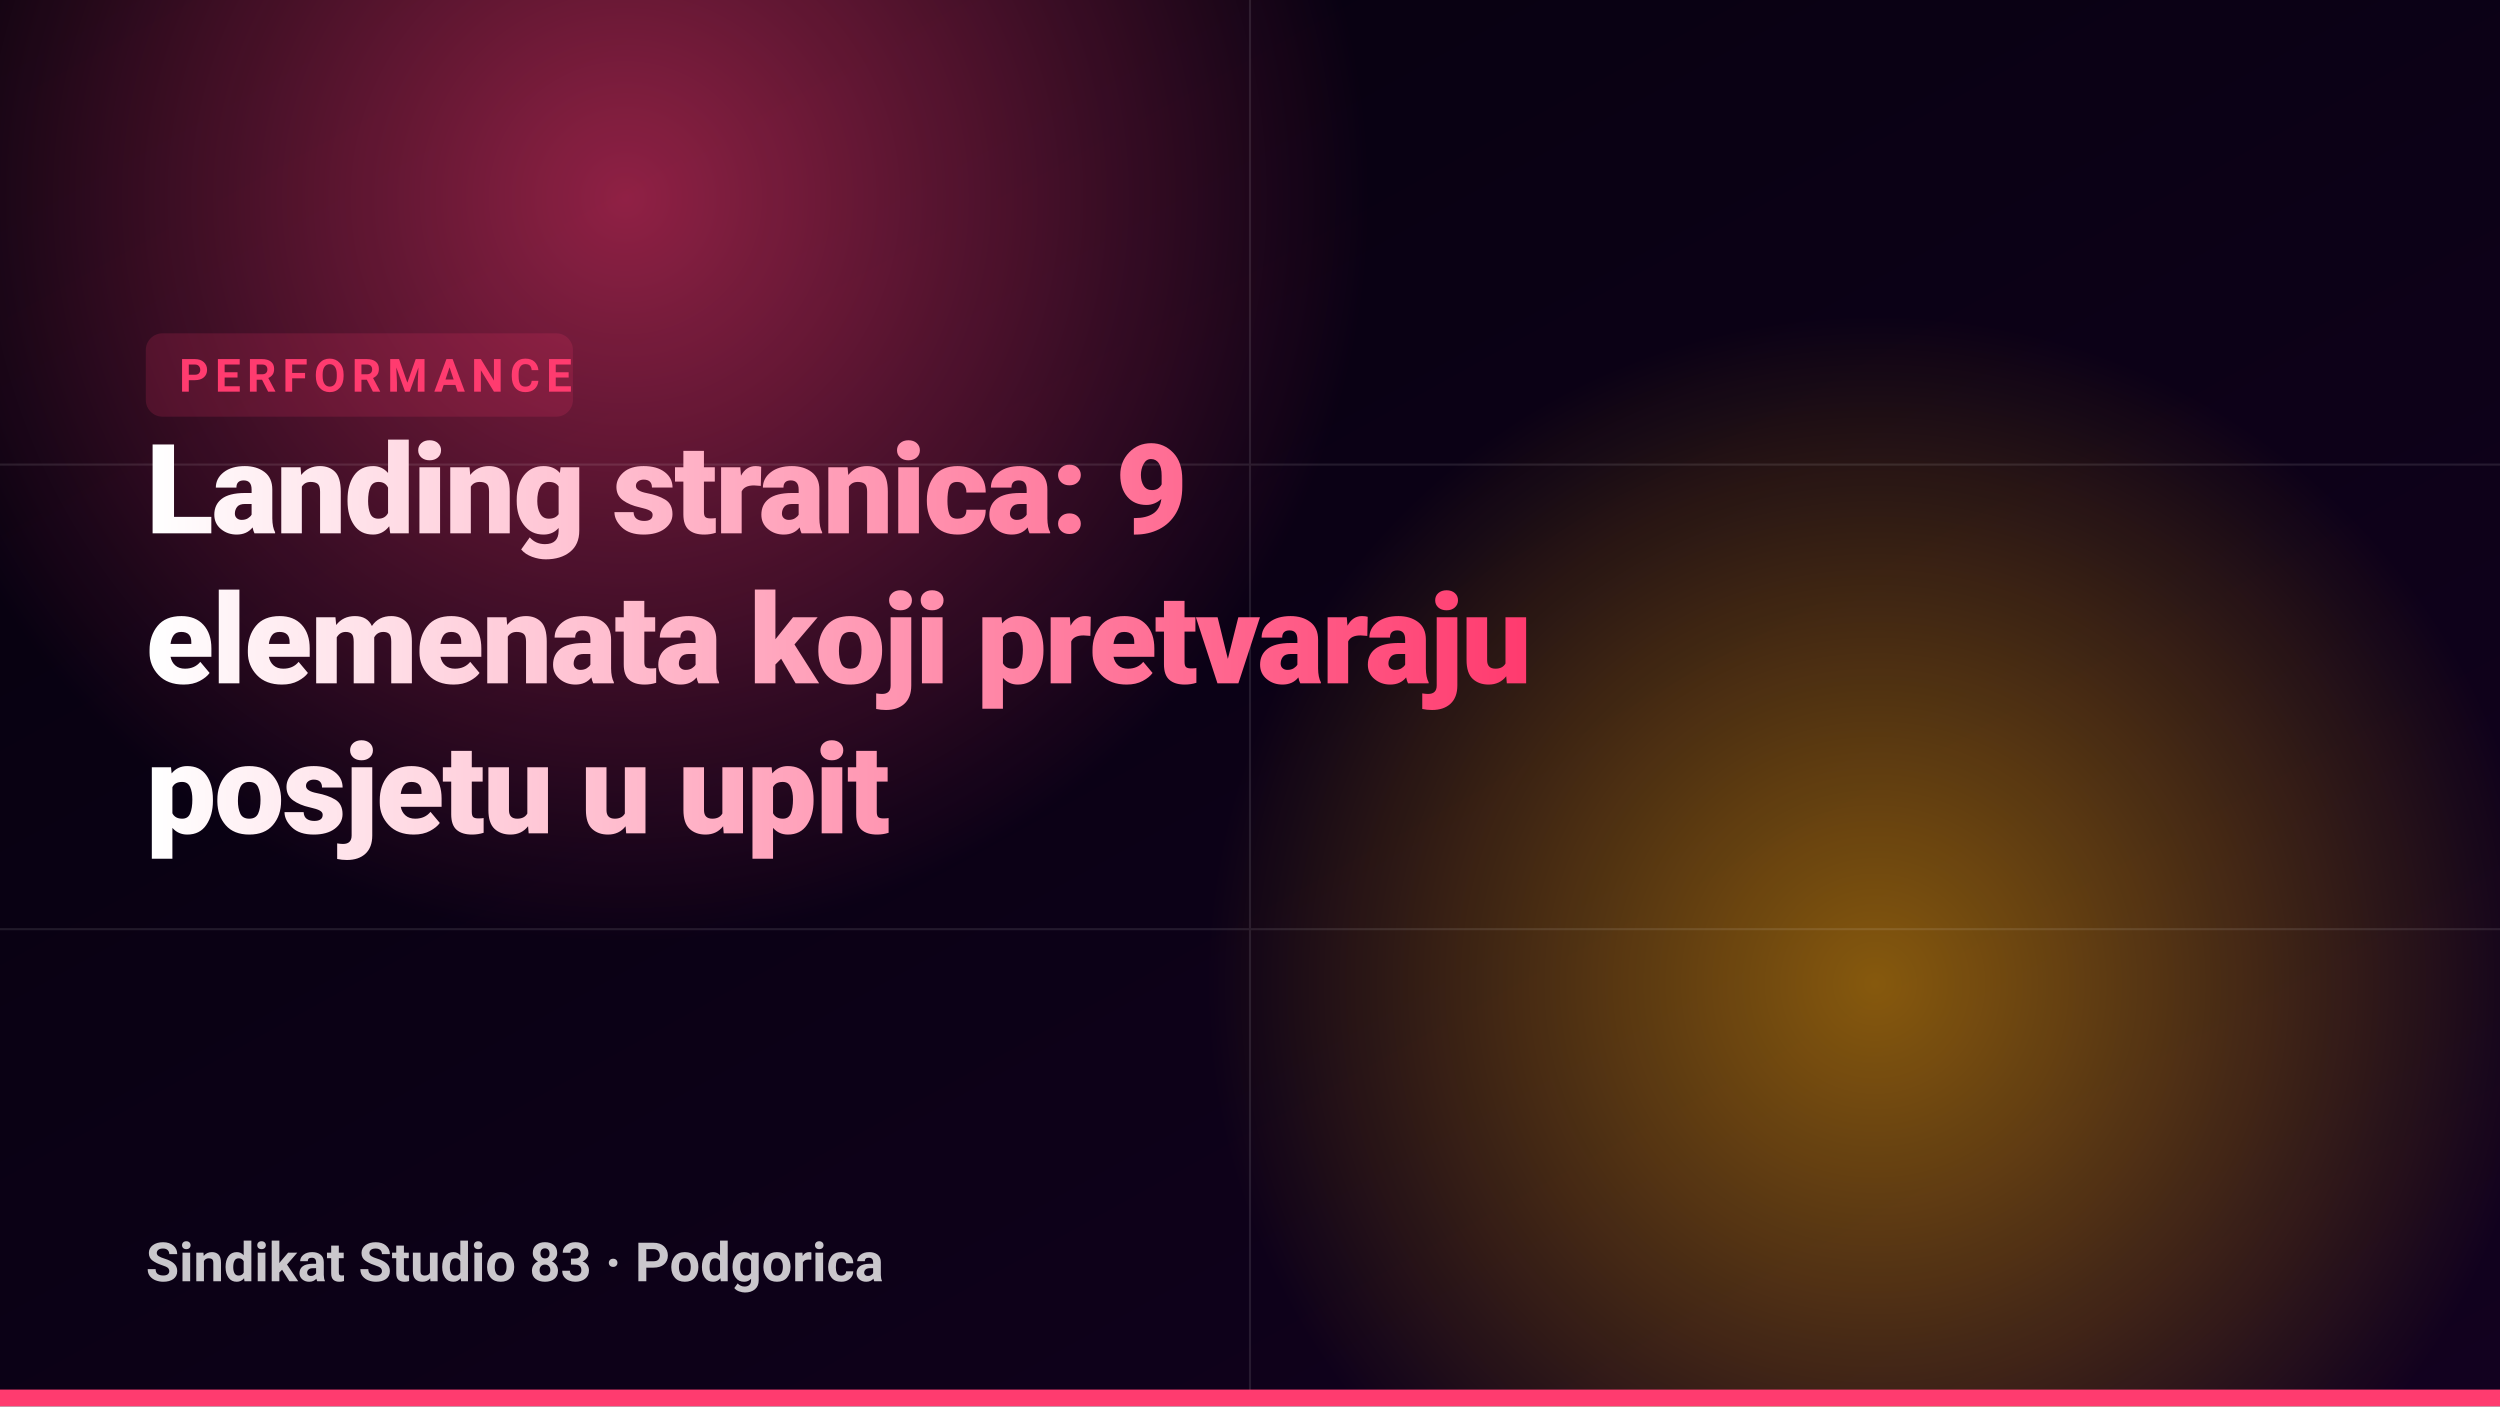
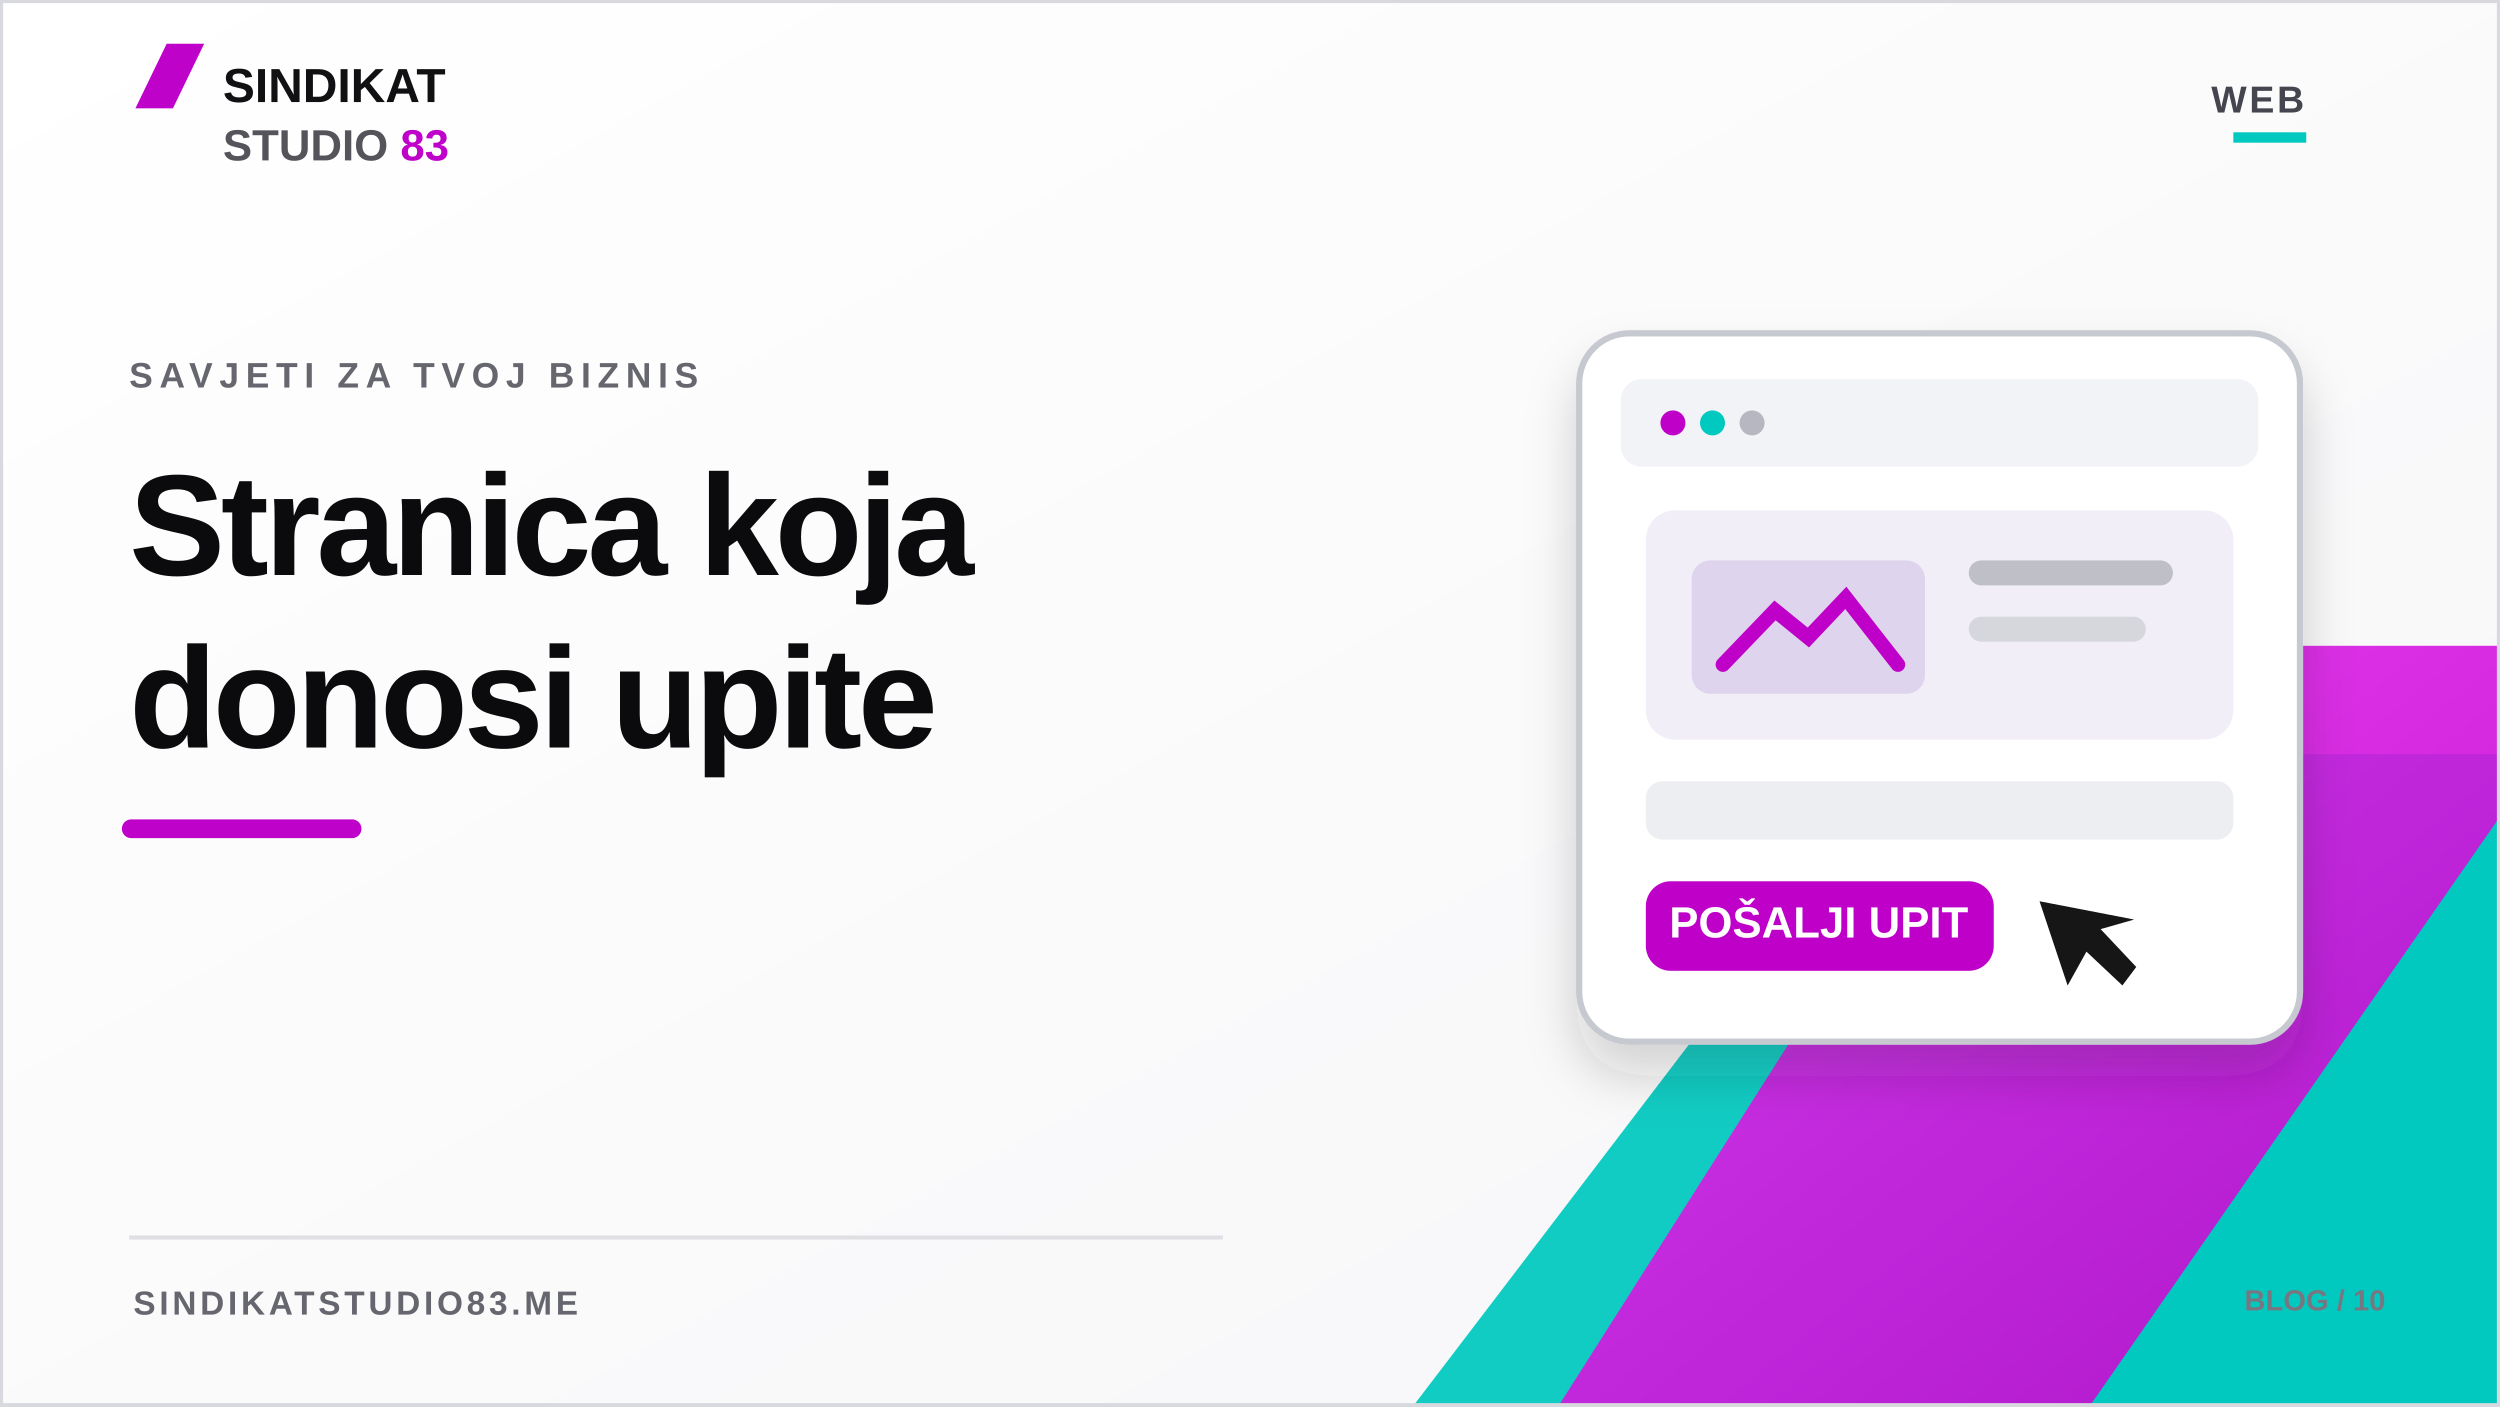
- <svg xmlns="http://www.w3.org/2000/svg" viewBox="0 0 1200 675" width="1200" height="675" role="img" aria-label="Landing stranica: 9 elemenata koji pretvaraju posjetu u upit">
+ <svg xmlns="http://www.w3.org/2000/svg" width="1200" height="675" viewBox="0 0 1200 675" role="img" aria-label="Stranica koja donosi upite - Sindikat Studio 83">
  <defs>
-     <linearGradient id="bg" x1="0" y1="0" x2="1" y2="1">
-       <stop offset="0" stop-color="#05010D" />
-       <stop offset="1" stop-color="#12011F" />
+     <linearGradient id="paper" x1="0" y1="0" x2="1" y2="1">
+       <stop stop-color="#FFFFFF" />
+       <stop offset="1" stop-color="#F6F6F8" />
    </linearGradient>
-     <radialGradient id="g1" cx="50%" cy="50%" r="50%">
-       <stop offset="0" stop-color="#FF3B6F" stop-opacity="0.55" />
-       <stop offset="1" stop-color="#FF3B6F" stop-opacity="0" />
-     </radialGradient>
-     <radialGradient id="g2" cx="50%" cy="50%" r="50%">
-       <stop offset="0" stop-color="#FFB000" stop-opacity="0.5" />
-       <stop offset="1" stop-color="#FFB000" stop-opacity="0" />
-     </radialGradient>
-     <linearGradient id="txt" x1="0" y1="0" x2="1" y2="0">
-       <stop offset="0" stop-color="#FFFFFF" />
-       <stop offset="1" stop-color="#FF3B6F" />
+     <linearGradient id="violet" x1="0" x2="1" y1="0" y2="1">
+       <stop stop-color="#E92AF4" />
+       <stop offset="1" stop-color="#BF02C9" />
    </linearGradient>
+     <filter id="shadow" x="-30%" y="-30%" width="170%" height="180%">
+       <feDropShadow dx="0" dy="15" stdDeviation="12" flood-color="#23212A" flood-opacity=".18" />
+     </filter>
  </defs>
-   <rect width="1200" height="675" fill="url(#bg)" />
-   <circle cx="300" cy="94" r="360" fill="url(#g1)" />
-   <circle cx="900" cy="472" r="320" fill="url(#g2)" />
-   <g opacity="0.10" stroke="#FFFFFF" stroke-width="1">
-     <line x1="0" y1="223" x2="1200" y2="223" />
-     <line x1="0" y1="446" x2="1200" y2="446" />
-     <line x1="600" y1="0" x2="600" y2="675" />
+   <rect width="1200" height="675" fill="url(#paper)" />
+   <path d="M679 674L917 362H1200V675Z" fill="#02C9BF" opacity=".94" />
+   <path d="M748 675L980 310H1200V675Z" fill="url(#violet)" opacity=".9" />
+   <path d="M1003 675L1200 392V675Z" fill="#02C9BF" />
+   <path d="M0 0H1200V675H0Z" fill="none" stroke="#D8D9DF" stroke-width="3" />
+   <path d="M65 52l15-31h18L83 52Z" fill="#BF02C9" />
+   <text x="107" y="49" font-family="Arial,Helvetica,sans-serif" font-size="23" font-weight="900" fill="#111114">SINDIKAT</text>
+   <text x="107" y="77" font-family="Arial,Helvetica,sans-serif" font-size="21" font-weight="900" fill="#54545A">STUDIO <tspan fill="#BF02C9">83</tspan>
+   </text>
+   <text x="1106" y="54" text-anchor="end" font-family="Arial,Helvetica,sans-serif" font-size="18" font-weight="900" fill="#454550" letter-spacing="1.3">WEB</text>
+   <path d="M1072 66h35" stroke="#02C9BF" stroke-width="5" />
+   <text x="62" y="186" font-family="Arial,Helvetica,sans-serif" font-size="17" font-weight="800" letter-spacing="3.2" fill="#66666F">SAVJETI ZA TVOJ BIZNIS</text>
+   <text x="62" y="276" fill="#0B0B0D" font-size="69" font-family="Arial,Helvetica,sans-serif" font-weight="900" letter-spacing="-2">Stranica koja</text>
+   <text x="62" y="358.8" fill="#0B0B0D" font-size="69" font-family="Arial,Helvetica,sans-serif" font-weight="900" letter-spacing="-2">donosi upite</text>
+   <path d="M63 397.8h106" stroke="#BF02C9" stroke-width="9" stroke-linecap="round" />
+   <path d="M62 594h525" stroke="#E0E0E4" stroke-width="2" />
+   <text x="64" y="631" font-family="Arial,Helvetica,sans-serif" font-size="16" fill="#66666F" font-weight="800" letter-spacing="1.8">SINDIKATSTUDIO83.ME</text>
+   <text x="1145" y="629" text-anchor="end" font-family="Arial,Helvetica,sans-serif" font-size="14" fill="#777782" font-weight="800">BLOG / 10</text>
+   <g filter="url(#shadow)">
+     <rect x="758" y="160" width="346" height="340" rx="24" fill="#FFF" stroke="#C7C9D0" stroke-width="3" />
+     <rect x="778" y="182" width="306" height="42" rx="10" fill="#F2F3F6" />
+     <circle cx="803" cy="203" r="6" fill="#BF02C9" />
+     <circle cx="822" cy="203" r="6" fill="#02C9BF" />
+     <circle cx="841" cy="203" r="6" fill="#B6B7C0" />
+     <rect x="790" y="245" width="282" height="110" rx="14" fill="#F1EEF7" />
+     <rect x="812" y="269" width="112" height="64" rx="9" fill="#DED4ED" />
+     <path d="M827 319l25-26 16 13 18-19 25 32" fill="none" stroke="#BF02C9" stroke-width="7" stroke-linecap="round" />
+     <rect x="945" y="269" width="98" height="12" rx="6" fill="#BFC0C7" />
+     <rect x="945" y="296" width="85" height="12" rx="6" fill="#D6D7DC" />
+     <rect x="790" y="375" width="282" height="28" rx="8" fill="#ECEEF1" />
+     <rect x="790" y="423" width="167" height="43" rx="12" fill="#BF02C9" />
+     <text x="873" y="450" text-anchor="middle" fill="#FFF" font-size="21" font-family="Arial,sans-serif" font-weight="800">POŠALJI UPIT</text>
+     <path d="M976 430l16 48 10-18 17 16 9-12-16-17 21-6z" fill="#131313" stroke="#fff" stroke-width="4" />
  </g>
-   <g font-family="'Segoe UI', system-ui, -apple-system, Roboto, Arial, sans-serif">
-     <rect x="70" y="160" rx="8" ry="8" width="205" height="40" fill="#FF3B6F" opacity="0.16" />
-     <text x="86" y="188" fill="#FF3B6F" font-size="22" font-weight="700" letter-spacing="3">PERFORMANCE</text>
-     <text fill="url(#txt)" font-size="60" font-weight="800" letter-spacing="-1">
-       <tspan x="70" y="256">Landing stranica: 9</tspan>
-       <tspan x="70" y="328">elemenata koji pretvaraju</tspan>
-       <tspan x="70" y="400">posjetu u upit</tspan>
-     </text>
-     <text x="70" y="615" fill="rgba(255,255,255,.78)" font-size="26" font-weight="600">Sindikat Studio 83 · Podgorica</text>
-   </g>
-   <rect x="0" y="667" width="1200" height="8" fill="#FF3B6F" />
</svg>
